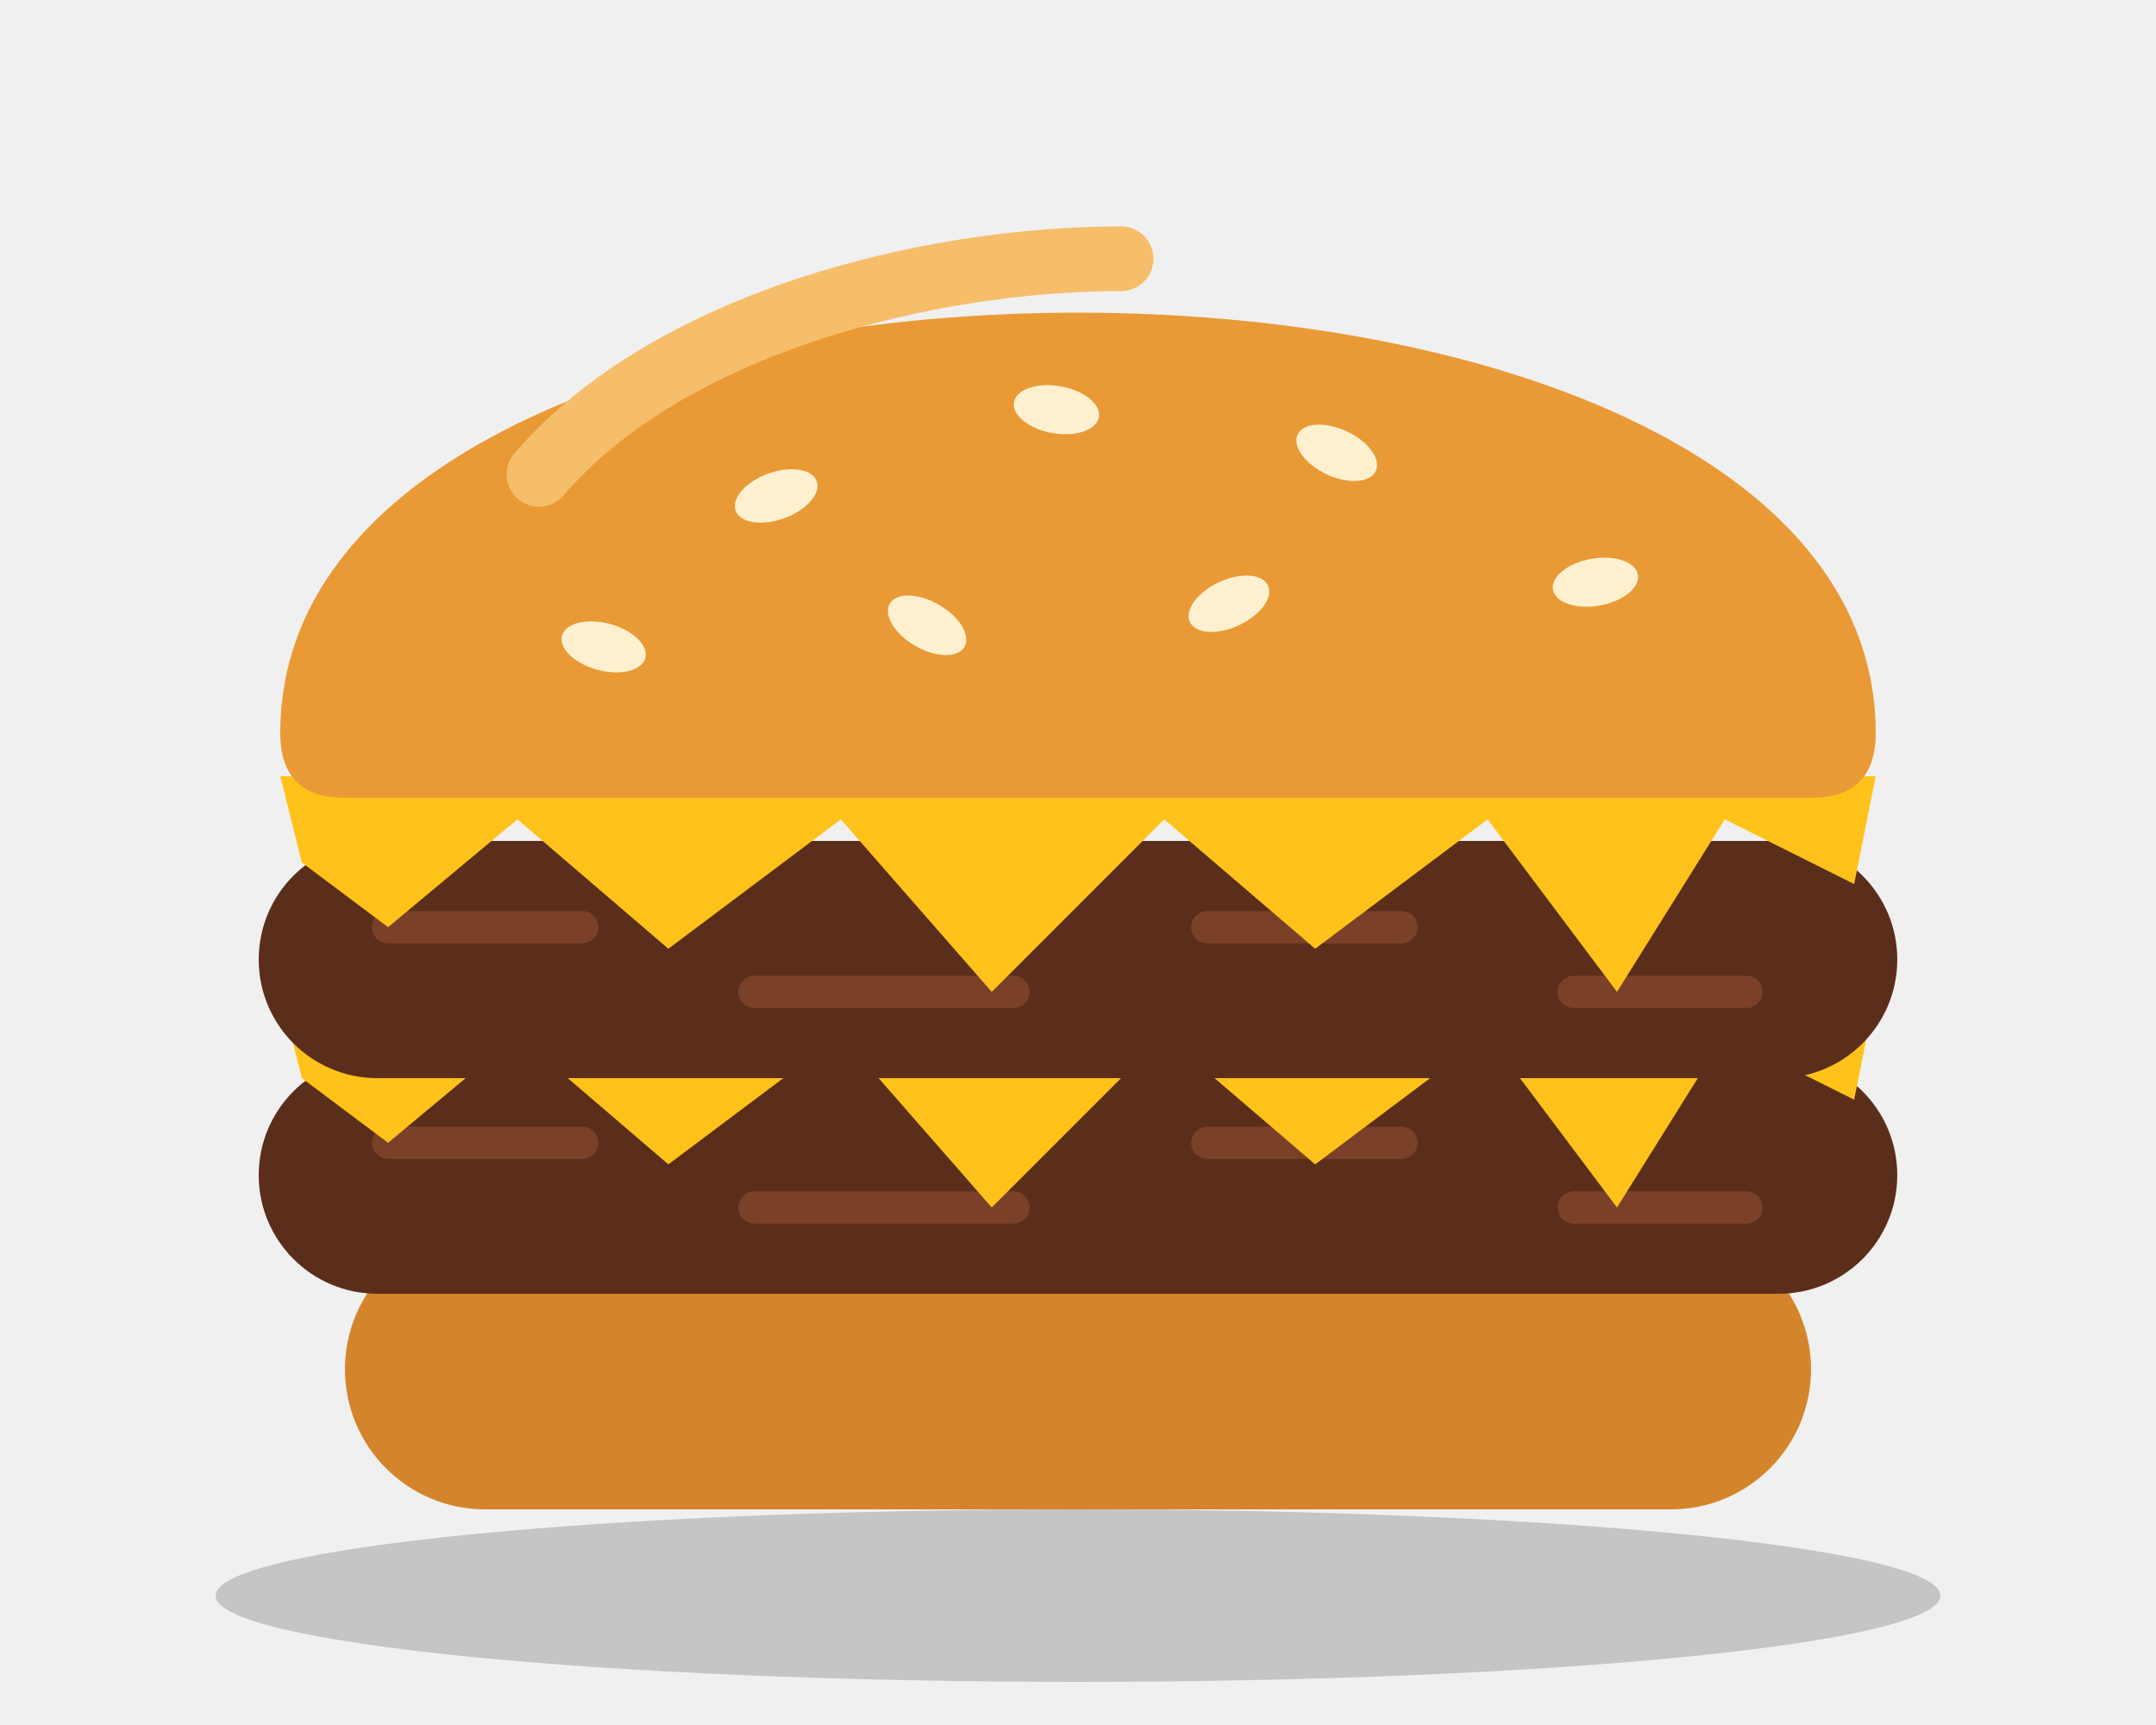
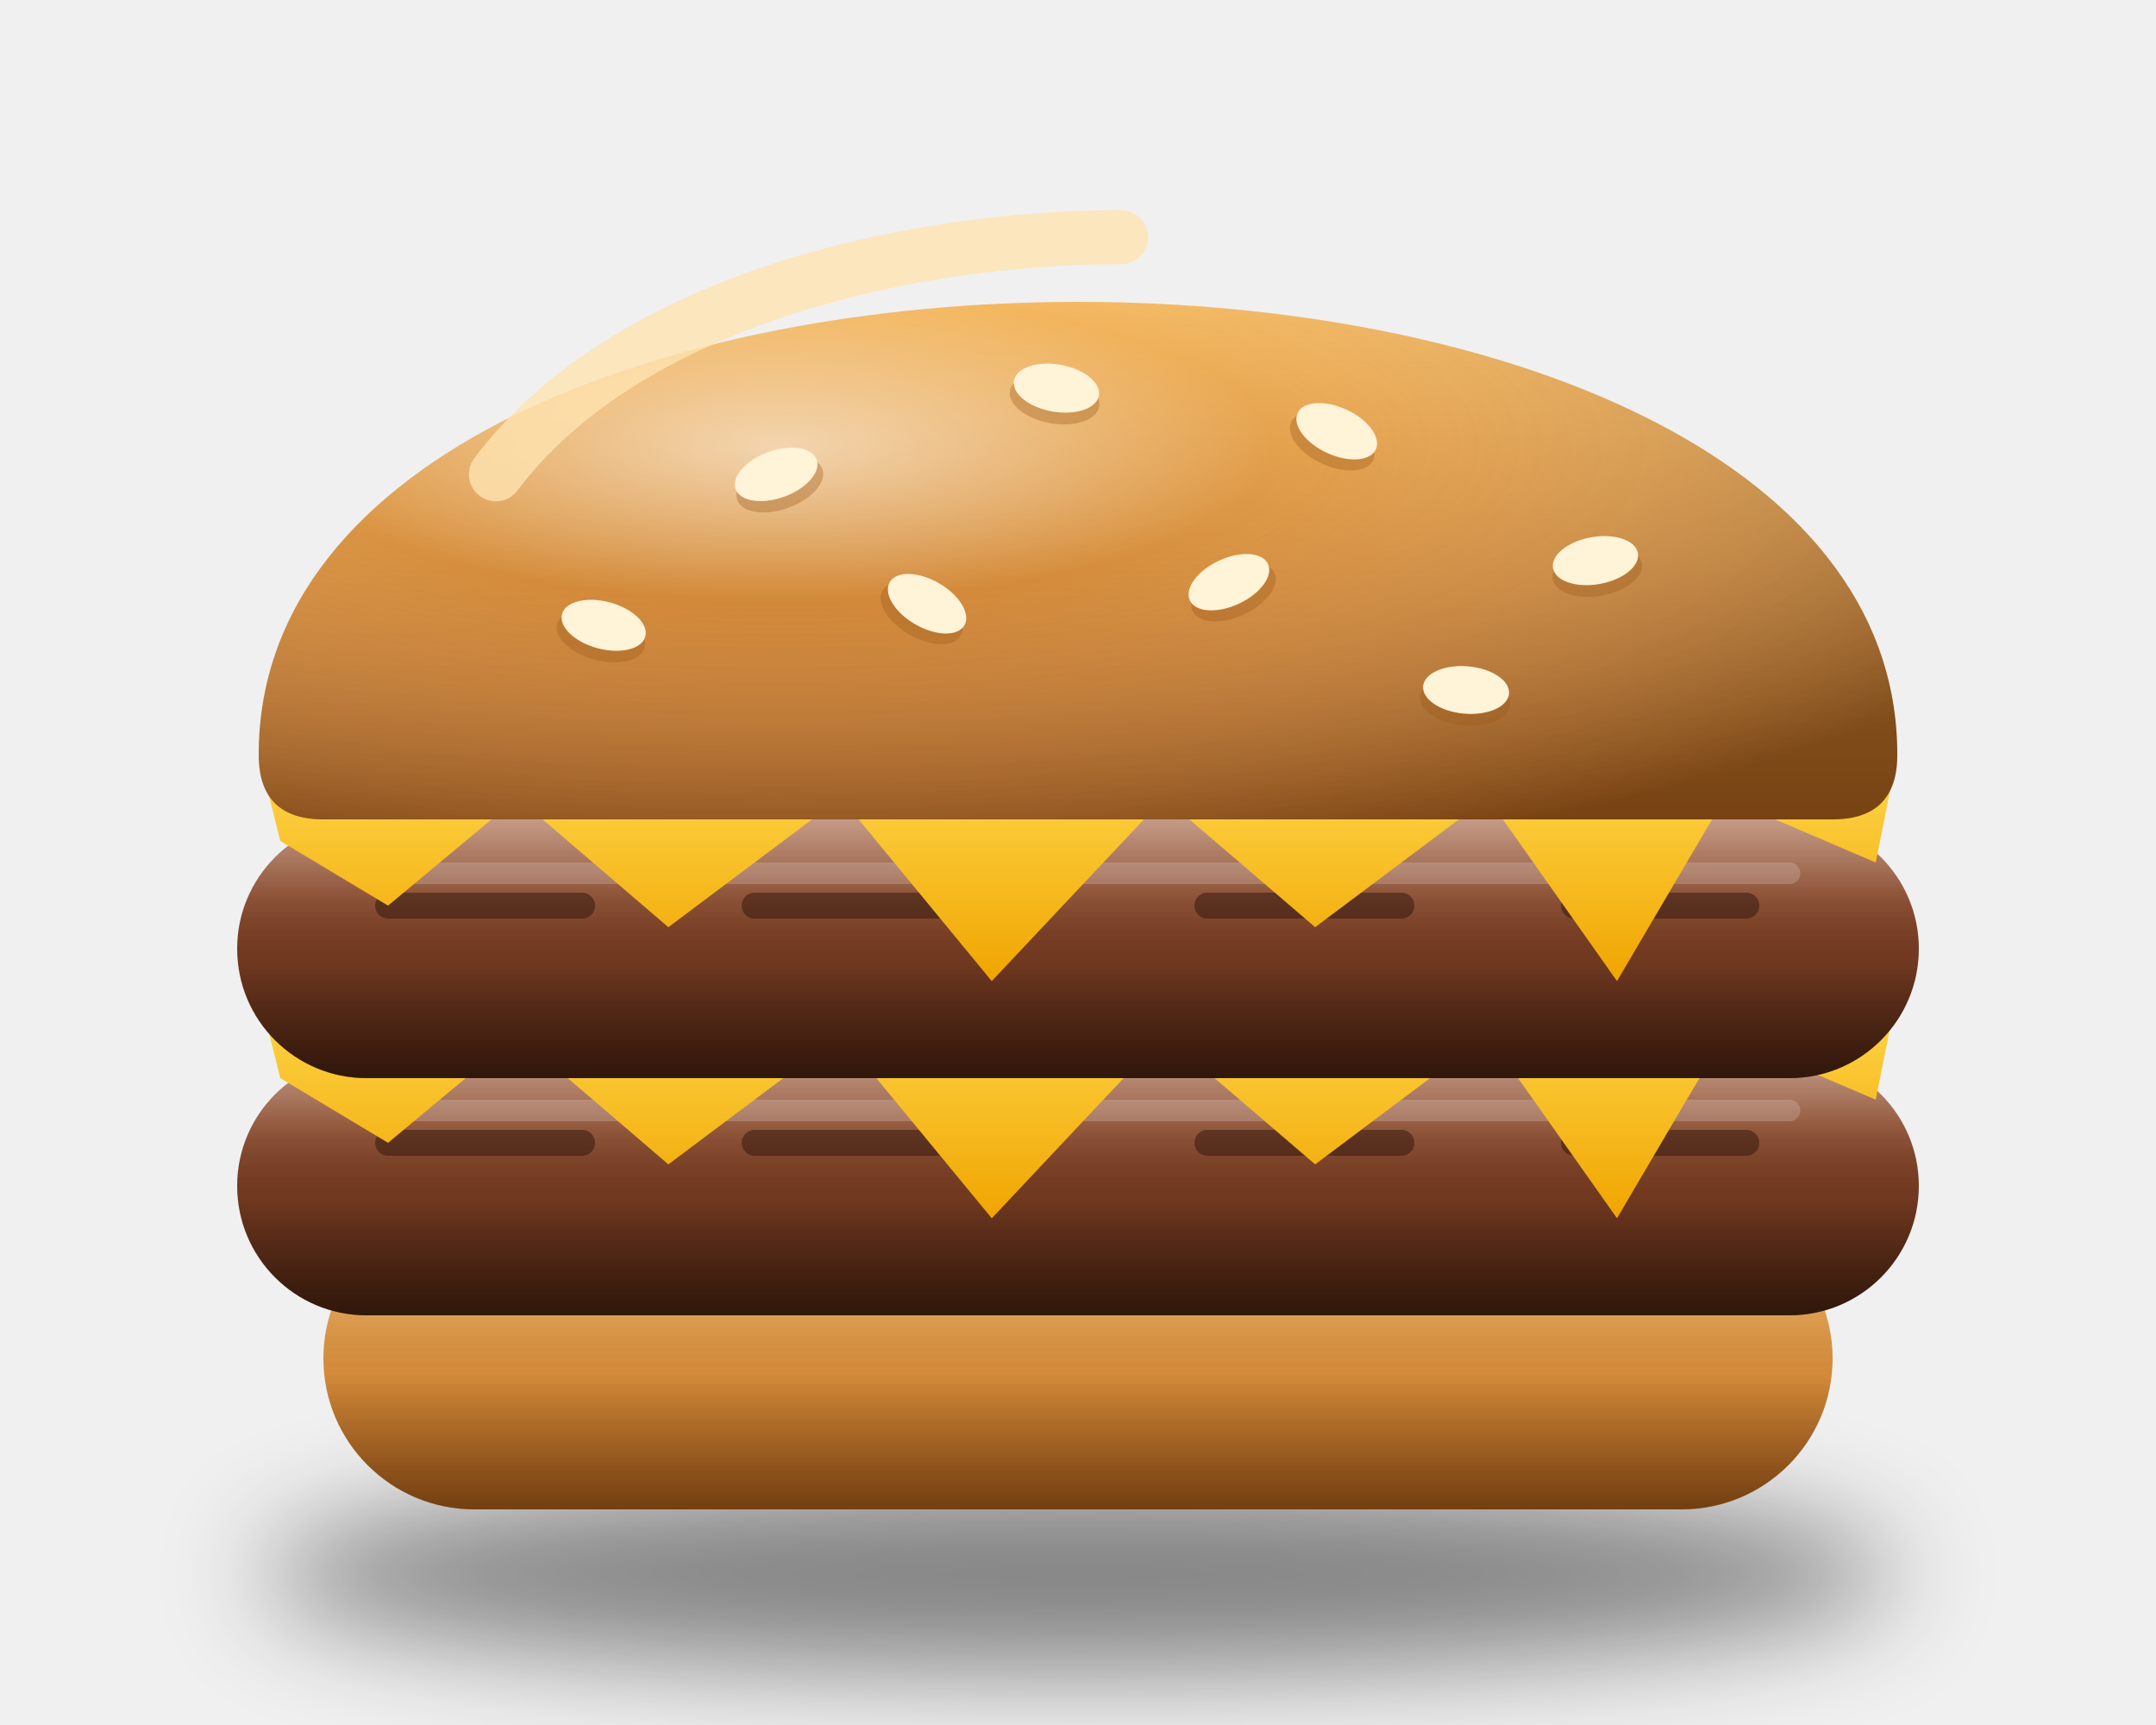
<svg xmlns="http://www.w3.org/2000/svg" viewBox="0 0 200 160">
-   <ellipse cx="100" cy="148" rx="80" ry="8" fill="#000" fill-opacity=".18" />
-   <rect x="32" y="114" width="136" height="26" rx="13" fill="#D4852B" />
-   <rect x="24" y="98" width="152" height="22" rx="11" fill="#5B2E1B" />
-   <path d="M36 106 h18 M70 112 h24 M112 106 h18 M146 112 h16" stroke="#7A4128" stroke-width="3" stroke-linecap="round" />
-   <path d="M26 92 H174 L172 102 L160 96 L150 112 L138 96 L122 108 L108 96 L92 112 L78 96 L62 108 L48 96 L36 106 L28 100 Z" fill="#FFC21A" />
-   <rect x="24" y="78" width="152" height="22" rx="11" fill="#5B2E1B" />
-   <path d="M36 86 h18 M70 92 h24 M112 86 h18 M146 92 h16" stroke="#7A4128" stroke-width="3" stroke-linecap="round" />
-   <path d="M26 72 H174 L172 82 L160 76 L150 92 L138 76 L122 88 L108 76 L92 92 L78 76 L62 88 L48 76 L36 86 L28 80 Z" fill="#FFC21A" />
+   <defs>
+     <filter id="blur" x="-30%" y="-80%" width="160%" height="260%">
+       <feGaussianBlur stdDeviation="5" />
+     </filter>
+     <filter id="soft" x="-20%" y="-20%" width="140%" height="140%">
+       <feGaussianBlur stdDeviation="1.1" />
+     </filter>
+     <linearGradient id="cylH" x1="0" y1="0" x2="0" y2="1">
+       <stop offset="0" stop-color="#fff" stop-opacity=".42" />
+       <stop offset=".28" stop-color="#fff" stop-opacity=".1" />
+       <stop offset=".55" stop-color="#000" stop-opacity="0" />
+       <stop offset="1" stop-color="#000" stop-opacity=".38" />
+     </linearGradient>
+     <linearGradient id="cylV" x1="0" y1="0" x2="1" y2="0">
+       <stop offset="0" stop-color="#000" stop-opacity=".32" />
+       <stop offset=".22" stop-color="#fff" stop-opacity=".28" />
+       <stop offset=".42" stop-color="#fff" stop-opacity="0" />
+       <stop offset="1" stop-color="#000" stop-opacity=".4" />
+     </linearGradient>
+     <radialGradient id="dome" cx=".32" cy=".28" r=".85">
+       <stop offset="0" stop-color="#fff" stop-opacity=".55" />
+       <stop offset=".35" stop-color="#fff" stop-opacity="0" />
+       <stop offset="1" stop-color="#000" stop-opacity=".35" />
+     </radialGradient>
+     <radialGradient id="ball" cx=".35" cy=".3" r=".75">
+       <stop offset="0" stop-color="#fff" stop-opacity=".6" />
+       <stop offset=".4" stop-color="#fff" stop-opacity="0" />
+       <stop offset="1" stop-color="#000" stop-opacity=".35" />
+     </radialGradient>
+     <linearGradient id="bun" x1="0" y1="0" x2="0" y2="1">
+       <stop offset="0" stop-color="#F4B860" />
+       <stop offset="1" stop-color="#B9661C" />
+     </linearGradient>
+     <linearGradient id="bunLight" x1="0" y1="0" x2="0" y2="1">
+       <stop offset="0" stop-color="#FBD08C" />
+       <stop offset="1" stop-color="#D88A33" />
+     </linearGradient>
+     <linearGradient id="sausage" x1="0" y1="0" x2="0" y2="1">
+       <stop offset="0" stop-color="#E5684A" />
+       <stop offset=".5" stop-color="#B8391F" />
+       <stop offset="1" stop-color="#7E2414" />
+     </linearGradient>
+     <linearGradient id="meat" x1="0" y1="0" x2="0" y2="1">
+       <stop offset="0" stop-color="#9A5230" />
+       <stop offset="1" stop-color="#4E2412" />
+     </linearGradient>
+     <linearGradient id="tortilla" x1="0" y1="0" x2="0" y2="1">
+       <stop offset="0" stop-color="#F6D696" />
+       <stop offset=".55" stop-color="#E2AE5E" />
+       <stop offset="1" stop-color="#B57A34" />
+     </linearGradient>
+     <linearGradient id="tandir" x1="0" y1="0" x2="0" y2="1">
+       <stop offset="0" stop-color="#EBB86A" />
+       <stop offset=".55" stop-color="#C98A3C" />
+       <stop offset="1" stop-color="#8E5420" />
+     </linearGradient>
+     <radialGradient id="hole" cx=".5" cy=".5" r=".55">
+       <stop offset="0" stop-color="#2E140A" />
+       <stop offset=".7" stop-color="#5E2C14" />
+       <stop offset="1" stop-color="#8A4A24" />
+     </radialGradient>
+     <linearGradient id="cheese" x1="0" y1="0" x2="0" y2="1">
+       <stop offset="0" stop-color="#FFD84D" />
+       <stop offset="1" stop-color="#F0A500" />
+     </linearGradient>
+     <linearGradient id="lettuce" x1="0" y1="0" x2="0" y2="1">
+       <stop offset="0" stop-color="#8ED15A" />
+       <stop offset="1" stop-color="#3E8E26" />
+     </linearGradient>
+     <linearGradient id="tomato" x1="0" y1="0" x2="0" y2="1">
+       <stop offset="0" stop-color="#FF6A4D" />
+       <stop offset="1" stop-color="#C4281A" />
+     </linearGradient>
+     <linearGradient id="red" x1="0" y1="0" x2="1" y2="0">
+       <stop offset="0" stop-color="#A3140F" />
+       <stop offset=".3" stop-color="#F0392C" />
+       <stop offset=".5" stop-color="#D7261E" />
+       <stop offset="1" stop-color="#8E120C" />
+     </linearGradient>
+     <linearGradient id="fry" x1="0" y1="0" x2="1" y2="0">
+       <stop offset="0" stop-color="#E9A100" />
+       <stop offset=".4" stop-color="#FFE07A" />
+       <stop offset="1" stop-color="#E39A00" />
+     </linearGradient>
+     <radialGradient id="crispy" cx=".35" cy=".3" r=".8">
+       <stop offset="0" stop-color="#F2A452" />
+       <stop offset=".6" stop-color="#C46A26" />
+       <stop offset="1" stop-color="#8A4214" />
+     </radialGradient>
+   </defs>
+   <ellipse cx="100" cy="146" rx="76" ry="9" fill="#000" opacity="0.45" filter="url(#blur)" />
+   <rect x="30" y="112" width="140" height="28" rx="14" fill="url(#bun)" />
+   <rect x="30" y="112" width="140" height="28" rx="14" fill="url(#cylH)" />
+   <rect x="22" y="98" width="156" height="24" rx="12" fill="url(#meat)" />
+   <rect x="22" y="98" width="156" height="24" rx="12" fill="url(#cylH)" />
+   <path d="M36 106 h18" stroke="#2E140A" stroke-width="2.4" stroke-linecap="round" opacity=".5" />
+   <path d="M70 106 h24" stroke="#2E140A" stroke-width="2.4" stroke-linecap="round" opacity=".5" />
+   <path d="M112 106 h18" stroke="#2E140A" stroke-width="2.4" stroke-linecap="round" opacity=".5" />
+   <path d="M146 106 h16" stroke="#2E140A" stroke-width="2.4" stroke-linecap="round" opacity=".5" />
+   <path d="M34 103 H166" stroke="#fff" stroke-width="2" opacity=".18" stroke-linecap="round" />
+   <path d="M24 92 H176 L174 102 L160 96 L150 113 L138 96 L122 108 L108 96 L92 113 L78 96 L62 108 L48 96 L36 106 L26 100 Z" fill="url(#cheese)" />
+   <path d="M28 94 H172" stroke="#fff" stroke-width="1.6" opacity=".5" />
+   <rect x="22" y="76" width="156" height="24" rx="12" fill="url(#meat)" />
+   <rect x="22" y="76" width="156" height="24" rx="12" fill="url(#cylH)" />
+   <path d="M36 84 h18" stroke="#2E140A" stroke-width="2.4" stroke-linecap="round" opacity=".5" />
+   <path d="M70 84 h24" stroke="#2E140A" stroke-width="2.4" stroke-linecap="round" opacity=".5" />
+   <path d="M112 84 h18" stroke="#2E140A" stroke-width="2.4" stroke-linecap="round" opacity=".5" />
+   <path d="M146 84 h16" stroke="#2E140A" stroke-width="2.4" stroke-linecap="round" opacity=".5" />
+   <path d="M34 81 H166" stroke="#fff" stroke-width="2" opacity=".18" stroke-linecap="round" />
+   <path d="M24 70 H176 L174 80 L160 74 L150 91 L138 74 L122 86 L108 74 L92 91 L78 74 L62 86 L48 74 L36 84 L26 78 Z" fill="url(#cheese)" />
+   <path d="M28 72 H172" stroke="#fff" stroke-width="1.6" opacity=".5" />
  <g transform="translate(0 -6)">
-     <path d="M26 74 C26 22 174 22 174 74 Q174 80 168 80 H32 Q26 80 26 74 Z" fill="#E99A36" />
-     <path d="M50 50 C62 36 86 30 104 30" stroke="#F6BE6A" stroke-width="6" stroke-linecap="round" fill="none" />
-     <ellipse cx="72" cy="52" rx="4" ry="2.2" fill="#FFF1D0" transform="rotate(-20 72 52)" />
-     <ellipse cx="98" cy="44" rx="4" ry="2.2" fill="#FFF1D0" transform="rotate(10 98 44)" />
-     <ellipse cx="124" cy="48" rx="4" ry="2.2" fill="#FFF1D0" transform="rotate(25 124 48)" />
-     <ellipse cx="148" cy="60" rx="4" ry="2.2" fill="#FFF1D0" transform="rotate(-10 148 60)" />
-     <ellipse cx="86" cy="64" rx="4" ry="2.2" fill="#FFF1D0" transform="rotate(30 86 64)" />
-     <ellipse cx="114" cy="62" rx="4" ry="2.2" fill="#FFF1D0" transform="rotate(-25 114 62)" />
-     <ellipse cx="56" cy="66" rx="4" ry="2.2" fill="#FFF1D0" transform="rotate(15 56 66)" />
+     <path d="M24 76 C24 20 176 20 176 76 Q176 82 170 82 H30 Q24 82 24 76 Z" fill="url(#bun)" />
+     <path d="M24 76 C24 20 176 20 176 76 Q176 82 170 82 H30 Q24 82 24 76 Z" fill="url(#dome)" />
+     <path d="M46 50 C58 34 84 28 104 28" stroke="#FFE3B0" stroke-width="5" stroke-linecap="round" fill="none" opacity=".8" />
+     <g transform="rotate(-20 72 50)">
+       <ellipse cx="72" cy="51" rx="4.2" ry="2.3" fill="#9A5A1A" opacity=".35" />
+       <ellipse cx="72" cy="50" rx="4" ry="2.2" fill="#FFF3D8" />
+     </g>
+     <g transform="rotate(10 98 42)">
+       <ellipse cx="98" cy="43" rx="4.2" ry="2.3" fill="#9A5A1A" opacity=".35" />
+       <ellipse cx="98" cy="42" rx="4" ry="2.2" fill="#FFF3D8" />
+     </g>
+     <g transform="rotate(25 124 46)">
+       <ellipse cx="124" cy="47" rx="4.2" ry="2.3" fill="#9A5A1A" opacity=".35" />
+       <ellipse cx="124" cy="46" rx="4" ry="2.2" fill="#FFF3D8" />
+     </g>
+     <g transform="rotate(-10 148 58)">
+       <ellipse cx="148" cy="59" rx="4.2" ry="2.3" fill="#9A5A1A" opacity=".35" />
+       <ellipse cx="148" cy="58" rx="4" ry="2.2" fill="#FFF3D8" />
+     </g>
+     <g transform="rotate(30 86 62)">
+       <ellipse cx="86" cy="63" rx="4.2" ry="2.3" fill="#9A5A1A" opacity=".35" />
+       <ellipse cx="86" cy="62" rx="4" ry="2.2" fill="#FFF3D8" />
+     </g>
+     <g transform="rotate(-25 114 60)">
+       <ellipse cx="114" cy="61" rx="4.2" ry="2.3" fill="#9A5A1A" opacity=".35" />
+       <ellipse cx="114" cy="60" rx="4" ry="2.2" fill="#FFF3D8" />
+     </g>
+     <g transform="rotate(15 56 64)">
+       <ellipse cx="56" cy="65" rx="4.2" ry="2.3" fill="#9A5A1A" opacity=".35" />
+       <ellipse cx="56" cy="64" rx="4" ry="2.2" fill="#FFF3D8" />
+     </g>
+     <g transform="rotate(5 136 70)">
+       <ellipse cx="136" cy="71" rx="4.2" ry="2.3" fill="#9A5A1A" opacity=".35" />
+       <ellipse cx="136" cy="70" rx="4" ry="2.2" fill="#FFF3D8" />
+     </g>
  </g>
</svg>
